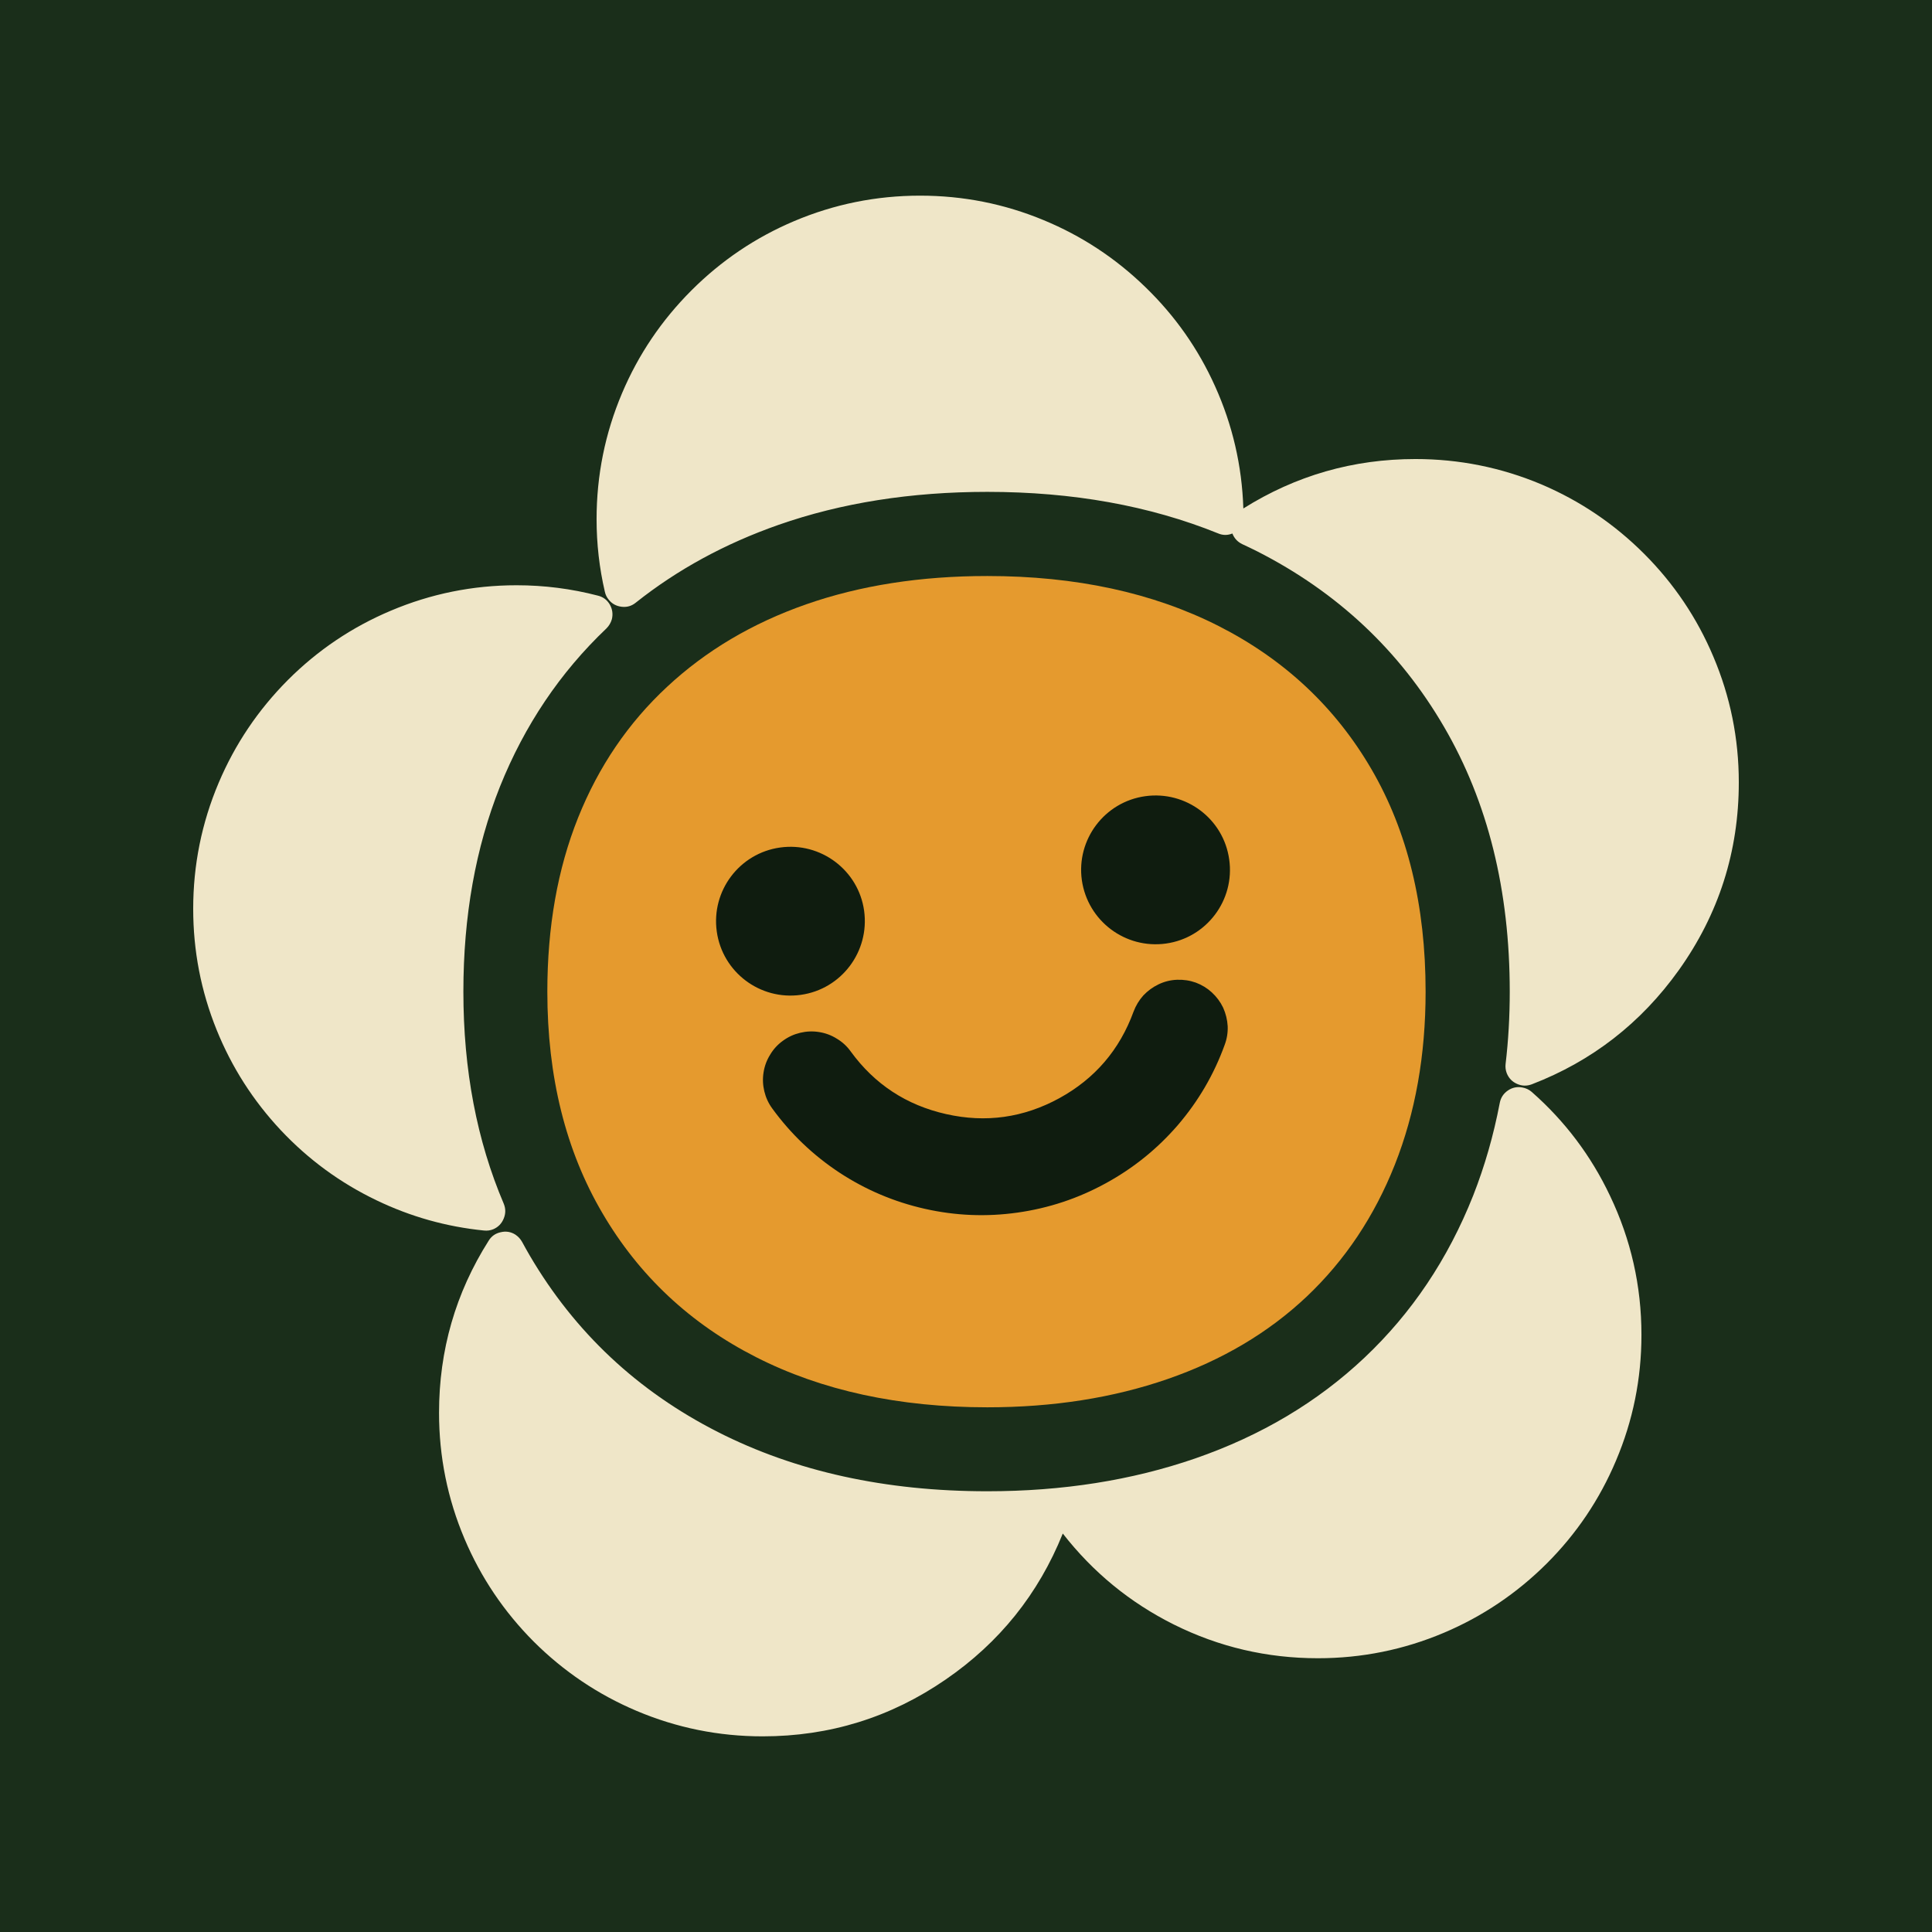
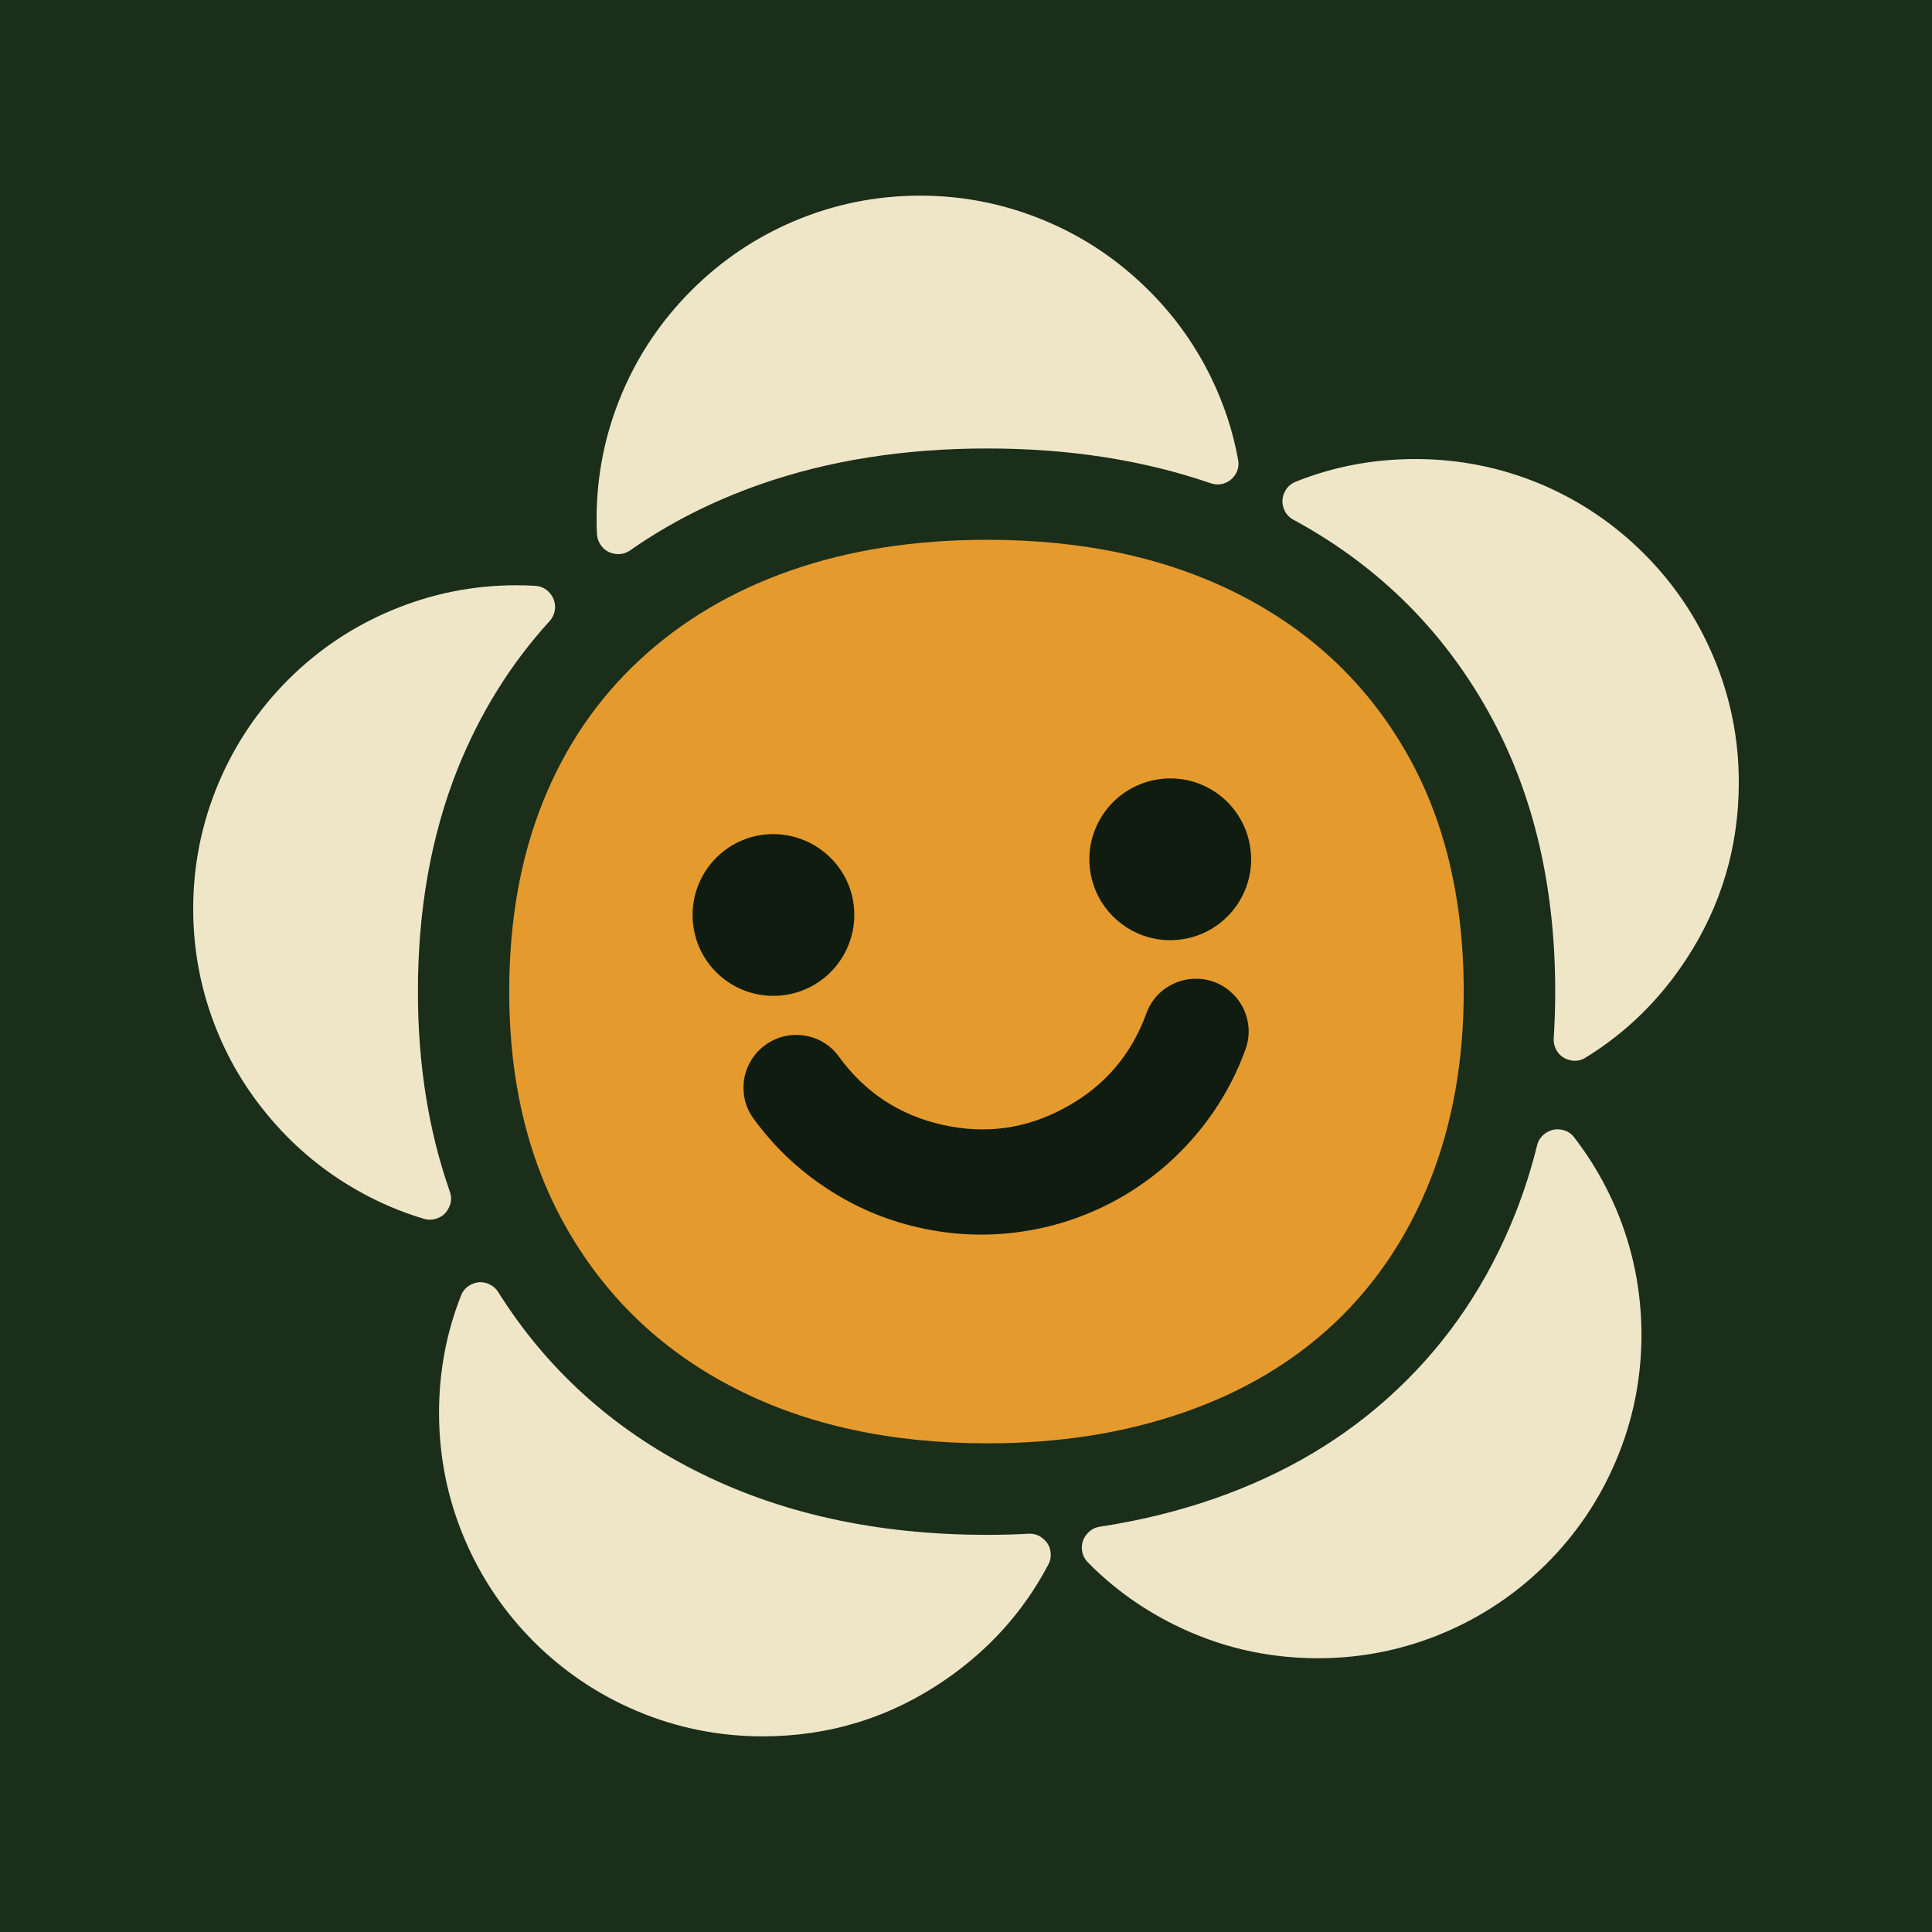
<svg xmlns="http://www.w3.org/2000/svg" width="1024" height="1024" viewBox="0 0 1024 1024" role="img" aria-label="WordFlora">
  <path fill="#1A2E1A" d="M0 0H1024V1024H0Z" />
-   <path fill="#EFE6C8" d="M645.6 282.7Q591.2 260.7 523.3 260.7Q462.6 260.7 412.6 278.2Q370.1 293.1 337 319.4Q333.7 322.1 329.5 321.6Q325.2 321.1 322.6 317.8Q321.1 316 320.6 313.7Q316.2 294.8 316.2 275.2Q316.2 240.3 329.7 208.4Q342.7 177.7 366.5 153.9Q390.2 130.2 420.9 117.2Q452.8 103.7 487.7 103.7Q521.9 103.7 553.2 116.7Q583.4 129.2 607 152.1Q630.6 174.9 644 204.7Q657.9 235.5 659 269.5Q700.7 243.3 750.2 243.3Q785 243.3 816.9 256.7Q847.7 269.8 871.4 293.5Q895.1 317.2 908.1 348Q921.6 379.8 921.6 414.7Q921.6 469.6 889.8 514.2Q859.7 556.3 811.9 574.7Q807.9 576.2 804.1 574.5Q800.2 572.8 798.6 568.8Q797.7 566.4 798 563.9Q800.2 545.3 800.2 525.6Q800.2 445 765.4 385.3Q730.1 324.6 666.1 292.1Q662.3 290.2 658.4 288.4Q654.7 286.6 653.2 282.8Q653.2 282.8 653.1 282.8Q649.3 284.3 645.6 282.7ZM523.3 790.4Q583.1 790.4 633.5 773Q685.8 754.9 723.2 719.6Q760.8 684.1 780.8 633.7Q790 610.3 794.9 584.6Q795.7 580.4 799.2 578Q802.7 575.6 806.9 576.4Q809.7 576.9 811.8 578.7Q838.2 601.9 853.3 633.7Q870 668.6 870 707.5Q870 742.4 856.5 774.2Q843.5 805 819.8 828.7Q796 852.4 765.3 865.4Q733.4 878.9 698.5 878.9Q658 878.9 622.1 861Q587.3 843.6 563.3 812.8Q544 860.8 501.2 890.2Q457.5 920.3 404.2 920.3Q369.3 920.3 337.4 906.8Q306.7 893.8 282.9 870.1Q259.2 846.3 246.2 815.6Q232.7 783.7 232.7 748.8Q232.7 699.1 259 657.6Q261.2 654 265.4 653.1Q269.6 652.1 273.2 654.4Q275.4 655.9 276.7 658.2Q278.7 661.9 280.8 665.5Q316.6 726.5 380.5 759Q442.3 790.4 523.3 790.4ZM321.4 333.1Q284.6 368.1 265 416.9Q245.6 465.6 245.6 525.6Q245.6 587.8 267 638Q268.6 641.9 267 645.8Q265.4 649.8 261.5 651.5Q259.1 652.5 256.5 652.2Q226.6 649.2 199.6 636.2Q170.8 622.4 148.8 599Q126.8 575.5 114.8 545.8Q102.4 515.1 102.4 481.7Q102.4 446.8 115.9 414.9Q128.9 384.2 152.6 360.4Q176.3 336.7 207.1 323.7Q239 310.2 273.8 310.2Q295.8 310.2 316.9 315.7Q321 316.7 323.2 320.4Q325.3 324.1 324.3 328.2Q323.5 331 321.4 333.1Z" />
-   <path fill="#E59A2E" d="M523.3 745.9Q453 745.9 400.7 719.3Q348.4 692.7 319.3 643Q290.1 593.3 290.1 525.6Q290.1 474.1 306.4 433.4Q322.7 392.7 353.6 364Q384.4 335.3 427.3 320.3Q470.2 305.3 523.3 305.3Q593.6 305.3 645.9 331.8Q698.2 358.4 726.9 407.7Q755.6 457 755.6 525.6Q755.6 576.1 739.3 617.3Q723 658.4 692.6 687.2Q662.2 715.9 618.9 730.9Q575.6 745.9 523.3 745.9Z" />
-   <path fill="#0F1C0F" d="M649.1 553.8Q640.6 577.3 624.3 596.3Q608 615.2 586 627.2Q564.1 639.2 539.3 642.7Q514.6 646.2 490.2 640.7Q465.8 635.2 444.9 621.5Q424 607.7 409.3 587.5Q406.3 583.4 405.1 578.4Q403.9 573.4 404.7 568.4Q405.5 563.3 408.2 559Q410.8 554.6 415 551.6Q419.1 548.6 424.1 547.4Q429.1 546.2 434.1 547Q439.2 547.8 443.5 550.5Q447.9 553.1 450.9 557.3Q469.9 583.4 501.5 590.5Q533 597.6 561.4 582.1Q589.7 566.6 600.8 536.2Q602.6 531.4 606 527.6Q609.5 523.9 614.1 521.7Q618.7 519.5 623.8 519.3Q629 519.1 633.8 520.8Q638.6 522.6 642.3 526Q646.1 529.5 648.3 534.1Q650.4 538.8 650.7 543.9Q650.9 549 649.1 553.8ZM458 482.7C461 504.3 446 524.3 424.4 527.3C402.9 530.3 382.9 515.3 379.9 493.7C376.9 472.2 391.9 452.2 413.5 449.2C435 446.2 455 461.2 458 482.7ZM651.5 455.5C654.6 477.1 639.5 497.1 618 500.1C596.4 503.1 576.5 488.1 573.4 466.5C570.4 445 585.4 425 607 422C628.6 419 648.5 434 651.5 455.5Z" />
+   <path fill="#EFE6C8" d="M641.6 256.1Q588.1 237.7 523.3 237.7Q457.3 237.7 403 256.7Q365 270 334 291.7Q330.2 294.3 325.6 293.5Q321.1 292.7 318.4 288.9Q316.6 286.3 316.4 283Q316.2 279.1 316.2 275.2Q316.2 240.3 329.7 208.4Q342.7 177.7 366.5 153.9Q390.2 130.2 420.9 117.2Q452.8 103.7 487.7 103.7Q521 103.7 551.7 116.1Q581.3 128 604.7 149.9Q628.1 171.7 642 200.3Q652.1 221.1 656.2 243.5Q657.1 248.1 654.5 251.9Q651.8 255.7 647.3 256.6Q644.4 257.1 641.6 256.1ZM523.3 813.5Q534.4 813.5 545.2 812.9Q549.8 812.7 553.2 815.8Q556.7 818.9 556.9 823.5Q557.1 826.6 555.6 829.3Q536.3 866 501.2 890.2Q457.5 920.3 404.2 920.3Q369.3 920.3 337.4 906.8Q306.7 893.8 282.9 870.1Q259.2 846.3 246.2 815.6Q232.7 783.7 232.7 748.8Q232.7 716.3 244.3 686.8Q245.9 682.5 250.2 680.6Q254.4 678.7 258.7 680.4Q262.2 681.8 264.1 684.9Q302.5 745.9 368.2 779.3Q435.3 813.5 523.3 813.5ZM582.9 809.2Q614.4 804.4 643.1 794.5Q700 774.8 740.6 736.4Q781.5 697.8 803.2 643.1Q810.1 625.6 814.7 607Q815.9 602.5 819.8 600.2Q823.8 597.8 828.3 598.9Q832.1 599.8 834.4 602.9Q847.7 620.1 856.4 640.4Q870 672.4 870 707.5Q870 742.4 856.5 774.2Q843.5 805 819.8 828.7Q796 852.4 765.3 865.4Q733.4 878.9 698.5 878.9Q658 878.9 622.1 861Q596.4 848.2 576.6 828.1Q573.4 824.8 573.4 820.1Q573.5 815.5 576.8 812.3Q579.4 809.7 582.9 809.2ZM921.6 414.7Q921.6 465.9 893.7 508.5Q872.5 540.8 840.5 560.5Q836.6 563 832.1 561.9Q827.5 560.8 825.1 556.9Q823.3 553.8 823.5 550.3Q824.3 538.1 824.3 525.6Q824.3 437.9 786.5 373.1Q750.1 310.5 685.6 275.5Q681.5 273.3 680.2 268.9Q678.9 264.4 681.1 260.4Q683 256.8 686.8 255.3Q716.8 243.3 750.2 243.3Q785 243.3 816.9 256.7Q847.7 269.8 871.4 293.5Q895.1 317.2 908.1 348Q921.6 379.8 921.6 414.7ZM224.7 646Q206.2 640.5 189.2 630.8Q163.2 616 143.7 593.2Q124 570.3 113.4 542.2Q102.4 513.1 102.4 481.7Q102.4 446.8 115.9 414.9Q128.9 384.2 152.6 360.4Q176.3 336.7 207.1 323.7Q239 310.2 273.8 310.2Q278.8 310.2 283.6 310.5Q288.3 310.8 291.3 314.2Q294.4 317.7 294.2 322.3Q293.9 326.3 291.3 329.2Q260.4 363.1 242.6 407.4Q221.5 460.3 221.5 525.6Q221.5 583.3 238.4 631.5Q240 635.9 237.9 640.1Q235.9 644.3 231.6 645.8Q228.2 647 224.7 646Z" />
+   <path fill="#E59A2E" d="M523.3 765Q446.9 765 390.1 736.1Q333.3 707.3 301.6 653.2Q269.9 599.2 269.9 525.6Q269.9 469.7 287.6 425.4Q305.3 381.1 338.9 349.9Q372.4 318.7 419 302.4Q465.6 286.1 523.3 286.1Q599.7 286.1 656.6 315Q713.4 343.9 744.6 397.5Q775.8 451 775.8 525.6Q775.8 580.5 758.1 625.3Q740.4 670 707.4 701.2Q674.3 732.4 627.2 748.7Q580.2 765 523.3 765Z" />
+   <path fill="#0F1C0F" d="M660.1 556.3Q650.8 581.8 633.1 602.4Q615.4 623 591.5 636.1Q567.7 649.1 540.8 652.9Q513.9 656.7 487.3 650.7Q460.8 644.8 438.1 629.8Q415.4 614.9 399.4 592.9Q396.1 588.4 394.8 583Q393.6 577.6 394.4 572.1Q395.3 566.6 398.2 561.9Q401.1 557.1 405.6 553.9Q410.1 550.6 415.5 549.3Q420.9 548 426.4 548.9Q431.9 549.7 436.6 552.6Q441.4 555.5 444.6 560Q465.3 588.5 499.6 596.2Q533.9 603.9 564.7 587Q595.6 570.2 607.6 537.1Q609.5 531.9 613.2 527.8Q617 523.7 622 521.4Q627.1 519 632.6 518.8Q638.2 518.5 643.4 520.4Q648.6 522.3 652.7 526.1Q656.8 529.8 659.2 534.9Q661.5 539.9 661.8 545.5Q662 551 660.1 556.3ZM452.4 479C455.6 502.5 439.3 524.1 415.9 527.4C392.4 530.7 370.8 514.4 367.5 491C364.2 467.5 380.5 445.8 403.9 442.5C427.4 439.3 449.1 455.6 452.4 479ZM662.7 449.5C666 472.9 649.7 494.6 626.2 497.9C602.8 501.2 581.1 484.8 577.8 461.4C574.5 438 590.9 416.3 614.3 413C637.8 409.7 659.4 426 662.7 449.5Z" />
</svg>
